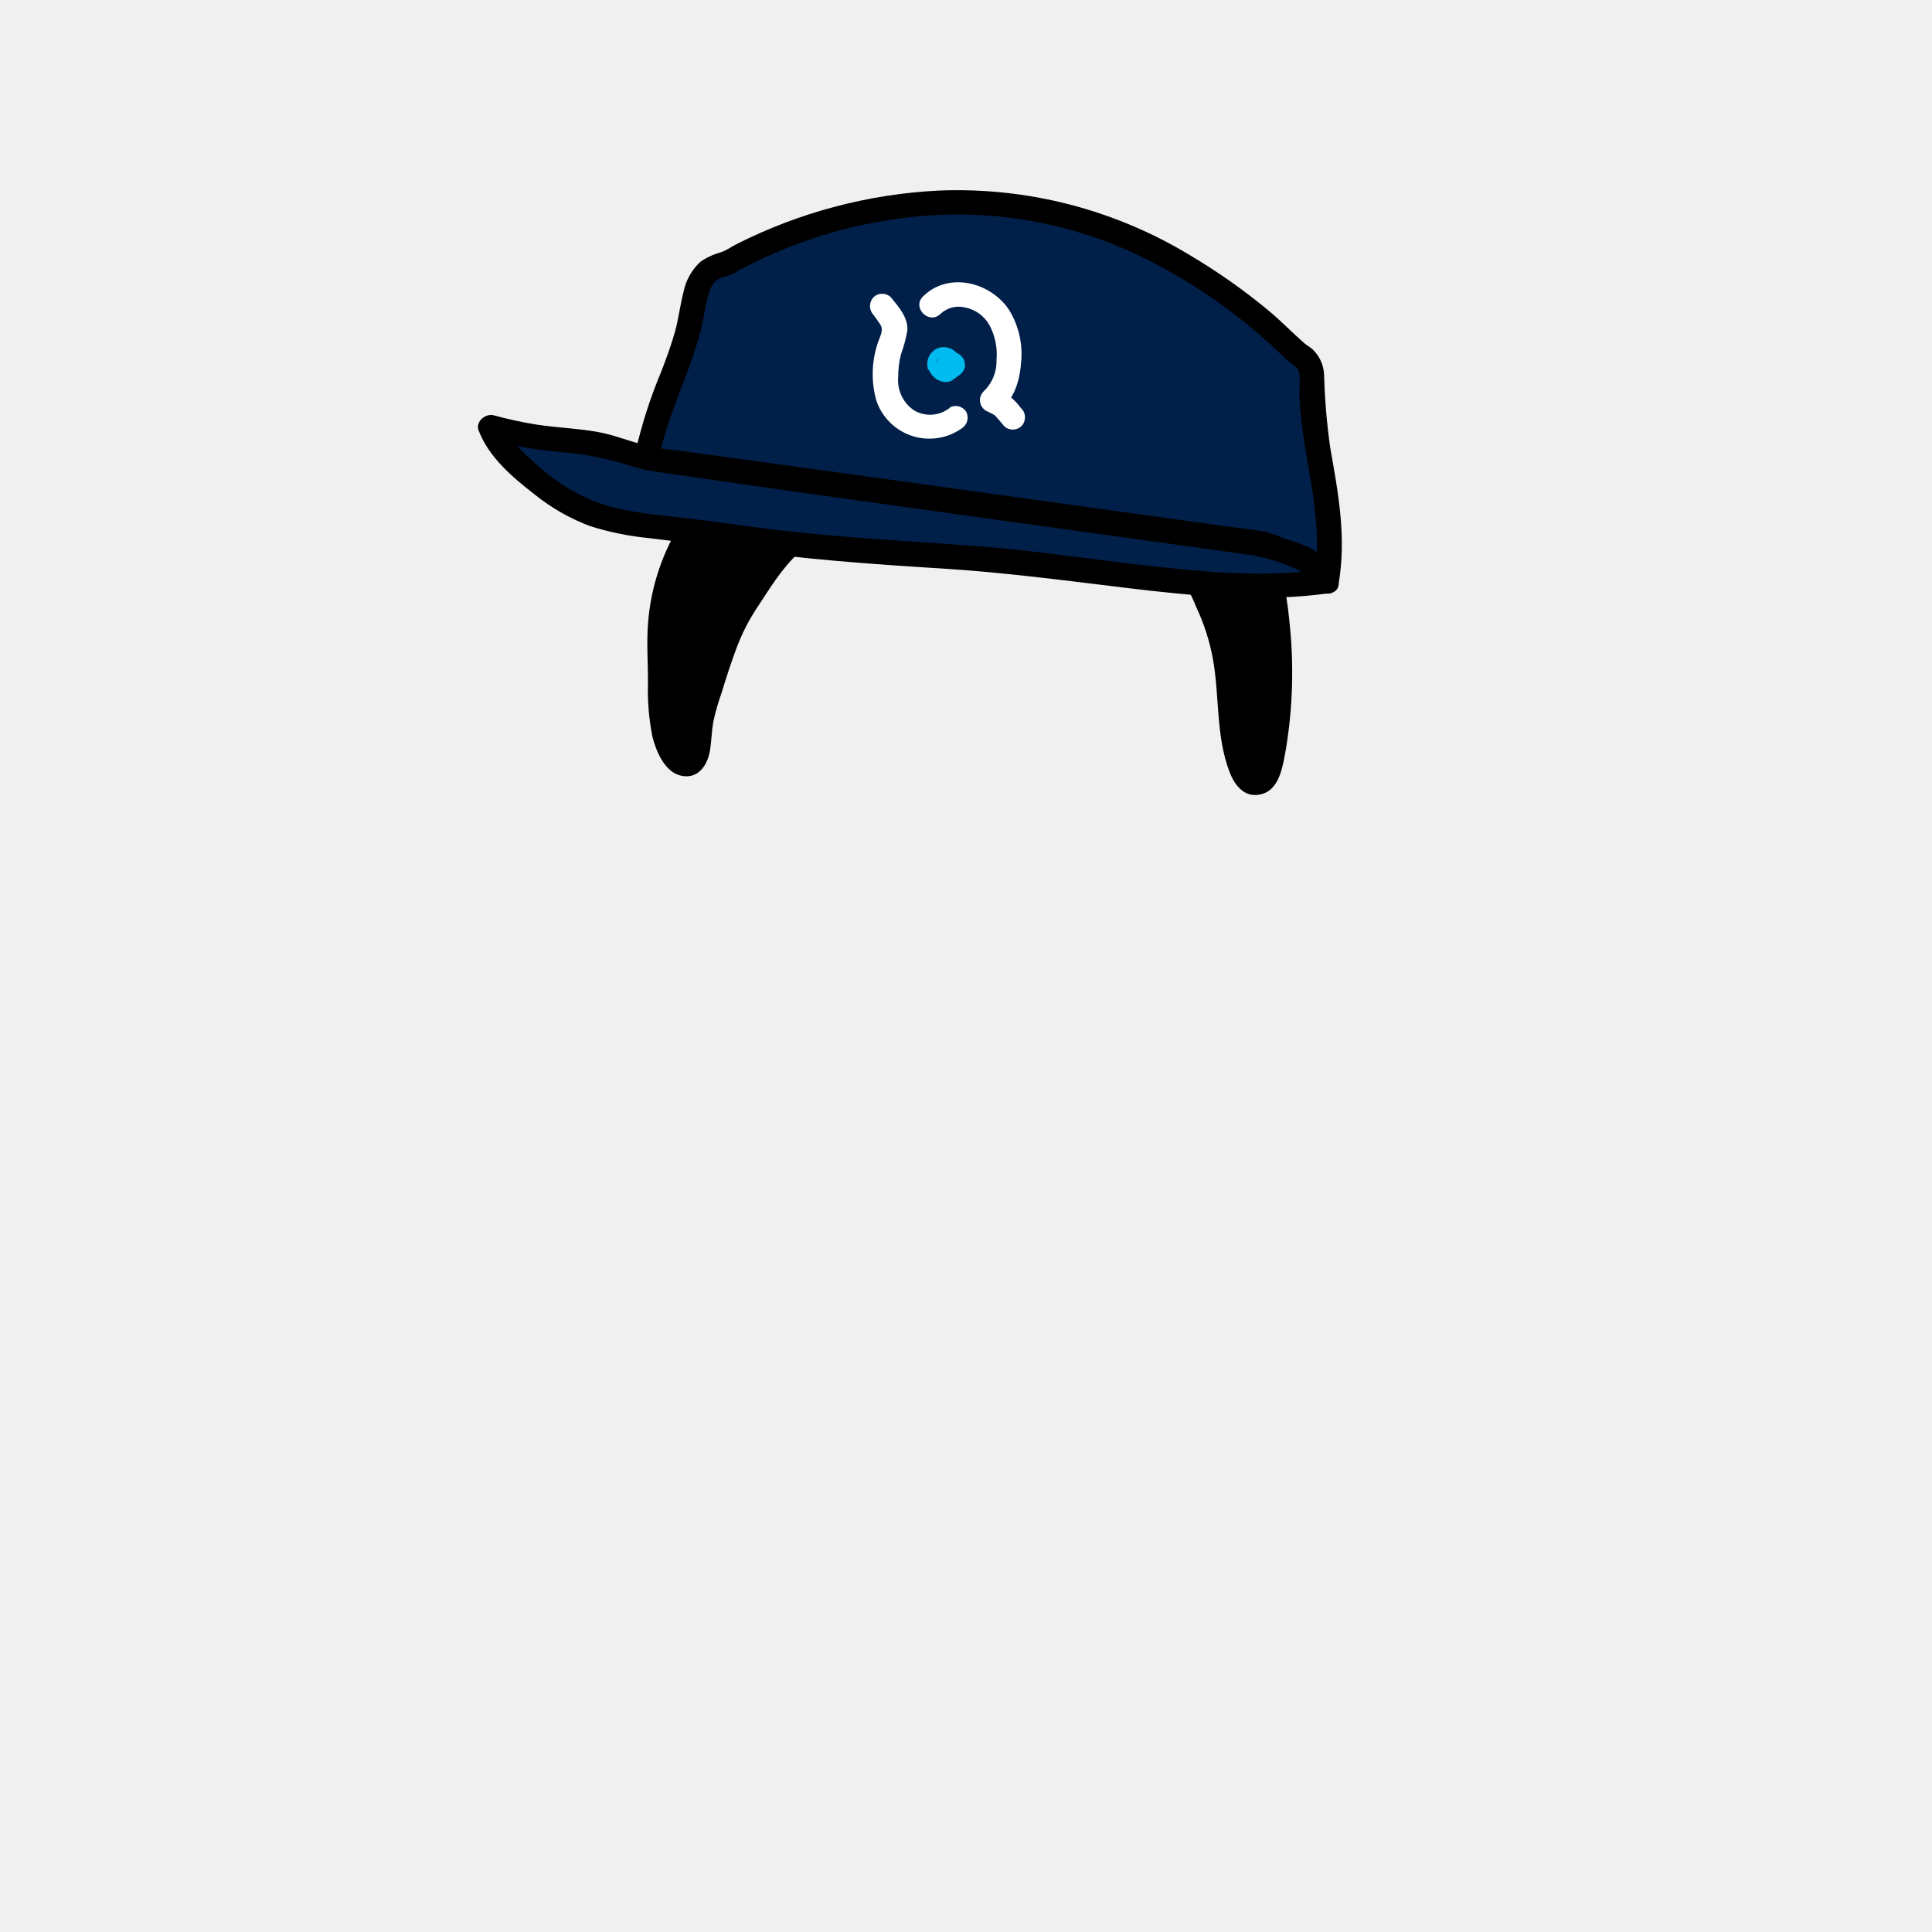
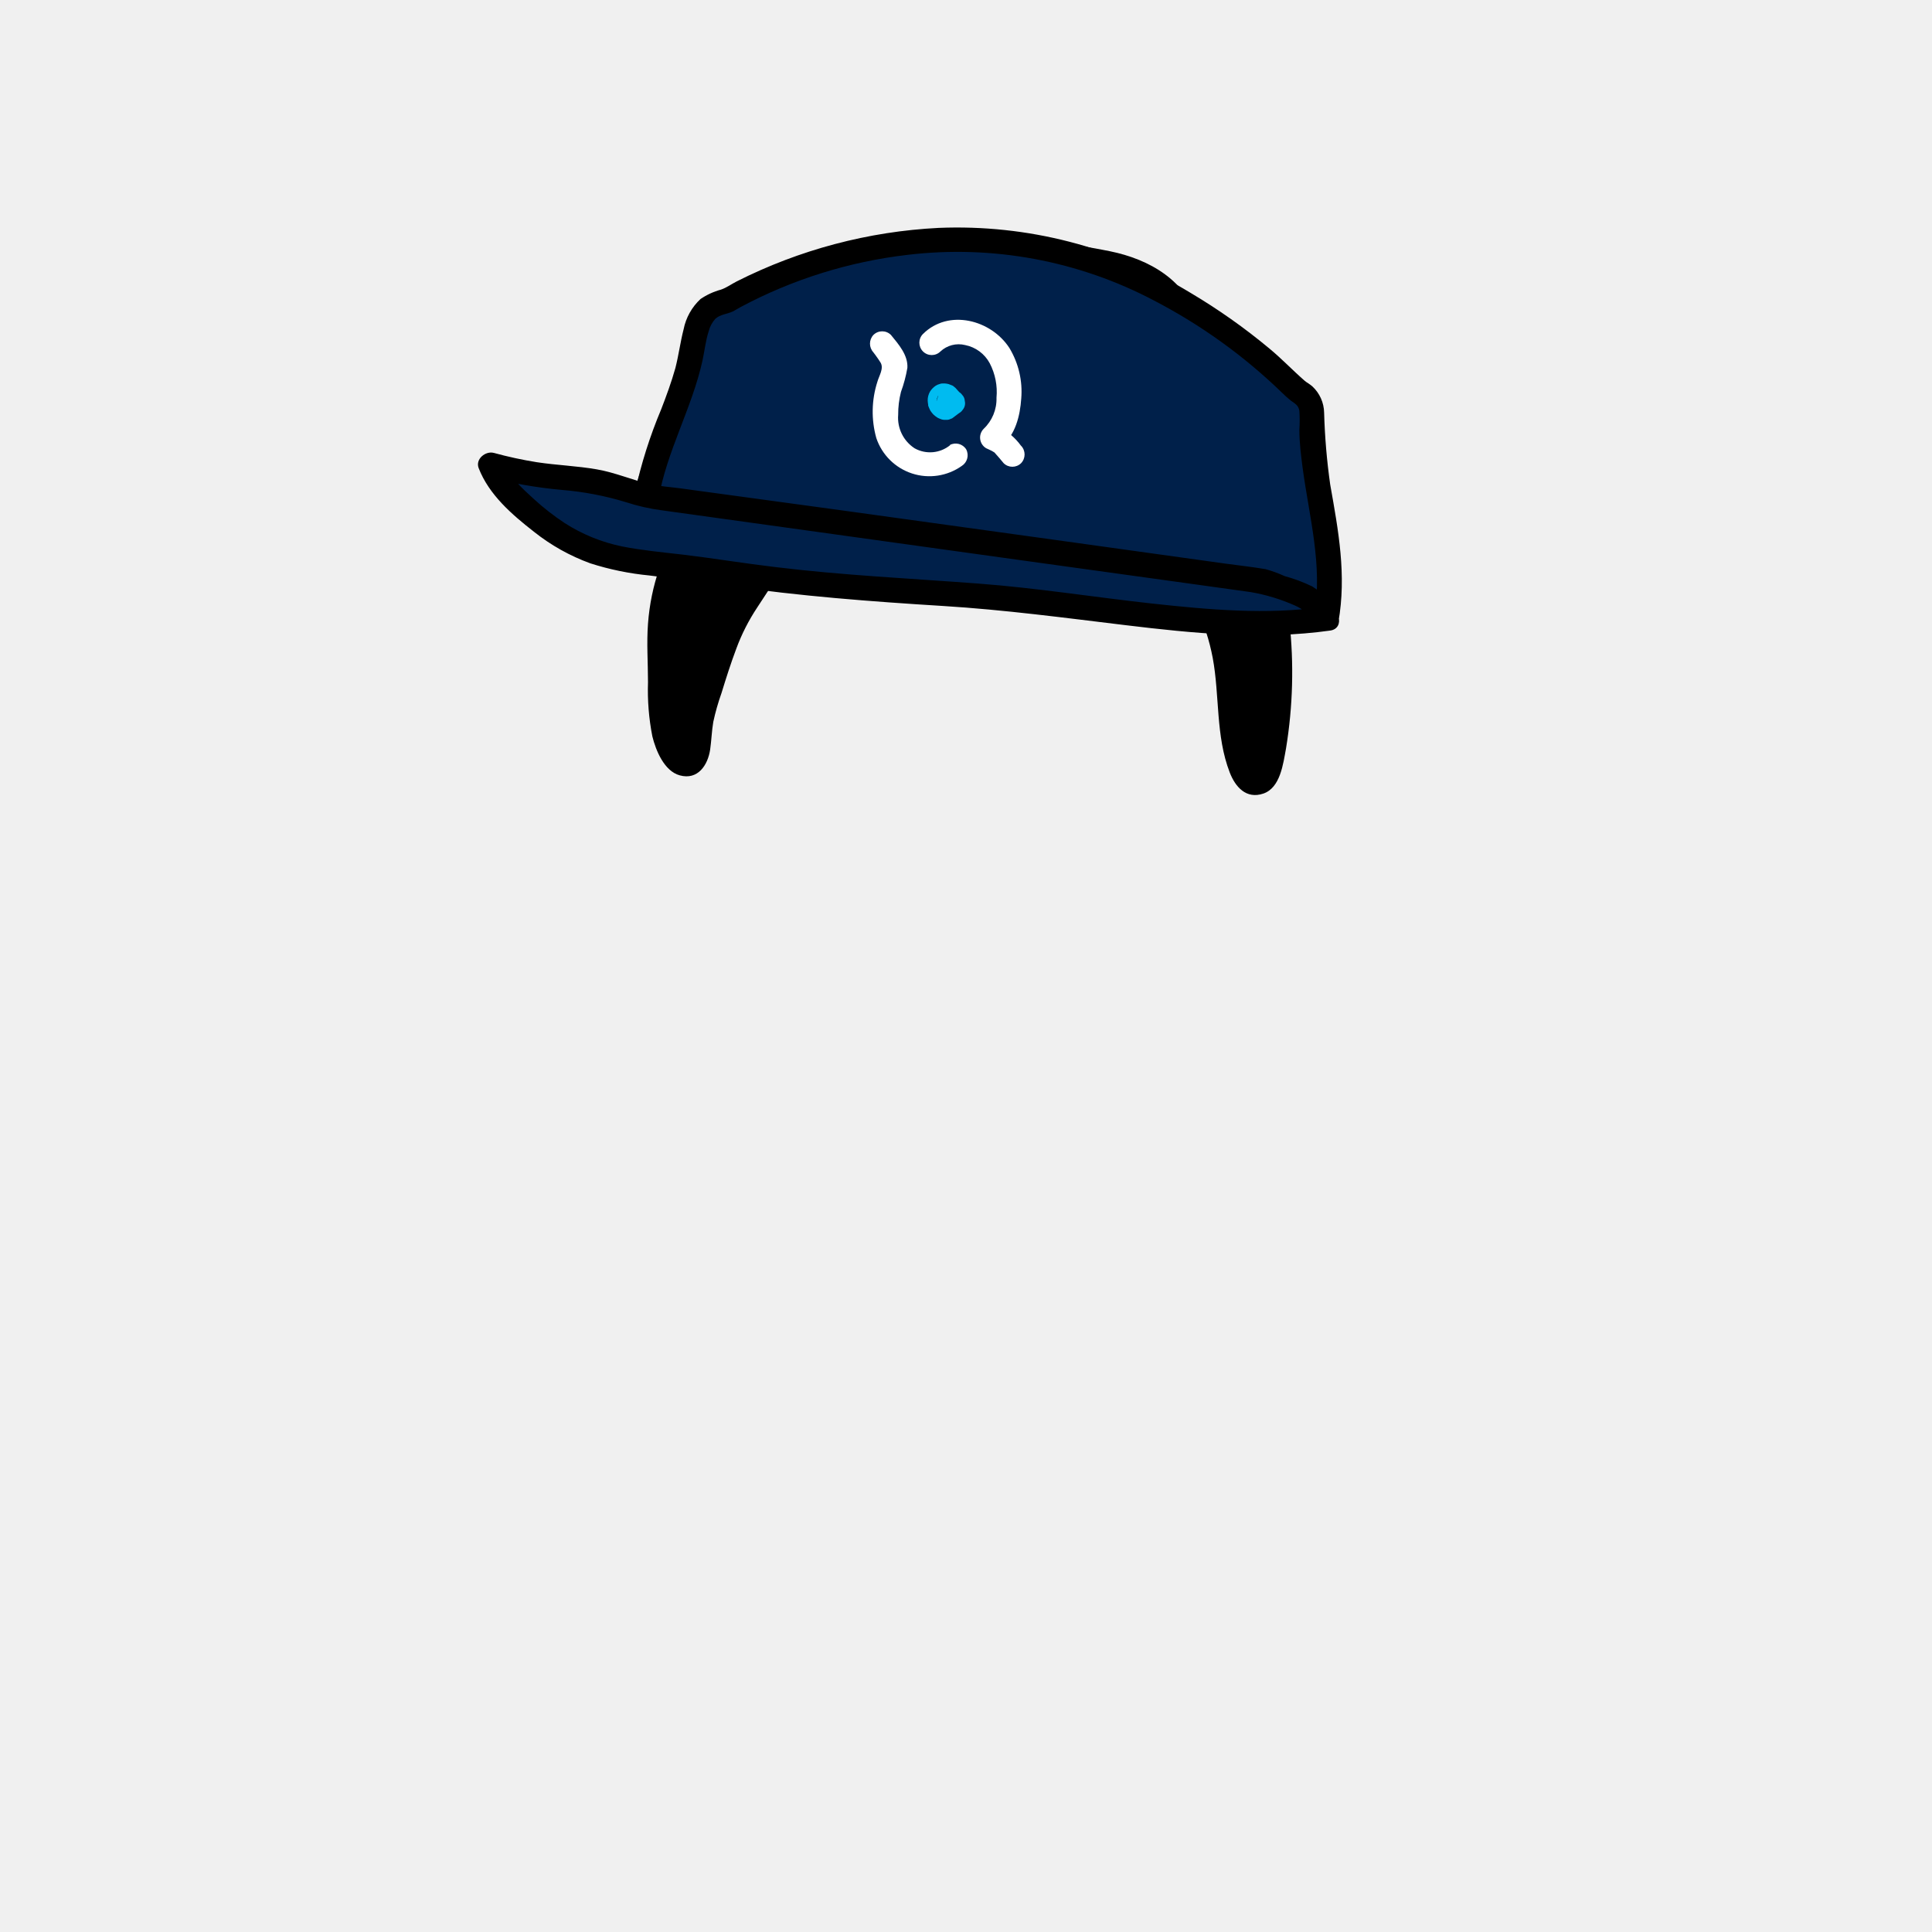
<svg xmlns="http://www.w3.org/2000/svg" viewBox="0 0 235 235">
  <g id="hair-5">
    <g class="c-hair">
      <path d="M155.39,76.23a49.07,49.07,0,0,0-2.16-10.74c-1-2.92-1.76-5.26-4-7.7a35.53,35.53,0,0,0-9.6-7.77h.09a9.13,9.13,0,0,0,2.52-14.35c-2.82-3-7.25-3.79-11.35-4.29-7.53-.91-15.37-1.5-22.53,1-3.33,1.17-6.65,3.24-7.9,6.55s-.24,6.7.72,9.95L103,49c-1.79,1-3.58,2-5.37,3a41.44,41.44,0,0,0-6,4,31.41,31.41,0,0,0-7.05,7.66c-3.49,5-5.54,11.22-4.26,17.18.91,4.24-.42,8.83,2.22,11.76a1.32,1.32,0,0,0,2.24-.57c.43-1.72.35-3.86.8-5.39,3.62-12.42,4.4-11.76,7-16s6.55-7,11.17-8.93,10.19-1.85,15.34-1.67a84.63,84.63,0,0,1,11,1,35.21,35.21,0,0,1,9.9,3.91c4.05,2.93,4.32,3.35,5.86,6.28,2.91,5.52,3.46,9.07,3.77,14.79a23.11,23.11,0,0,0,1.75,8.5,1.48,1.48,0,0,0,2.74-.17C155.9,88.47,155.78,82.23,155.39,76.23Z" />
    </g>
    <path id="stroke" d="M156.84,75.6a48.72,48.72,0,0,0-2.74-12.16,20,20,0,0,0-2.91-5.61,43.58,43.58,0,0,0-3.16-3.5,19.48,19.48,0,0,0-5.85-4.2,10.71,10.71,0,0,0,3.57-11c-1.38-5-5.93-7.59-10.74-8.57a71.21,71.21,0,0,0-16.48-1.39c-5.21.17-11.07,1.09-15.4,4.23a10.9,10.9,0,0,0-4.52,6.45c-.66,3.2.18,6.43,1.09,9.49a0,0,0,0,0,0,0,33.48,33.48,0,0,0-7.41,4.19c-7.38,5.42-12.78,13-13.47,22.33-.18,2.38,0,4.74,0,7.12a29.09,29.09,0,0,0,.53,6.59c.42,1.71,1.44,4.22,3.33,4.74,2.2.61,3.42-1.24,3.7-3.14.16-1.11.19-2.25.38-3.36a28.55,28.55,0,0,1,1-3.51c.56-1.82,1.13-3.62,1.8-5.4a24.15,24.15,0,0,1,2.54-5c1.57-2.37,3-4.8,5.12-6.72a23.54,23.54,0,0,1,12.42-5.6,70.24,70.24,0,0,1,13.13,0,38.85,38.85,0,0,1,11.59,2.18c3.12,1.17,6.58,2.87,8.68,5.56a22.36,22.36,0,0,1,2.47,4.53,25.78,25.78,0,0,1,2,6.17c.86,4.63.34,9.47,2.07,13.94.68,1.76,2,3.27,4.08,2.57s2.42-3.63,2.77-5.52A57.07,57.07,0,0,0,156.84,75.6ZM152.7,93.69l0,.07C152.73,93.68,152.65,93.63,152.7,93.69Zm1.4-9.08a36.65,36.65,0,0,1-.95,7.38,6,6,0,0,1-.45,1.69c-.55-.58-.79-2.18-1-3-.94-4.12-.59-8.42-1.53-12.55a29.35,29.35,0,0,0-4.48-10.32,19.11,19.11,0,0,0-7.27-5.62A35.46,35.46,0,0,0,127.55,59c-3.55-.41-7.14-.57-10.72-.65-4.7-.11-9.49.09-13.88,1.95a25.52,25.52,0,0,0-9.66,6.66,53.59,53.59,0,0,0-4,5.77,26.39,26.39,0,0,0-2.44,4.94A44.41,44.41,0,0,0,83.7,88.75a17.61,17.61,0,0,1-.23,2.51,3.4,3.4,0,0,1-.3-.39,5.7,5.7,0,0,1-.67-1.41,20.46,20.46,0,0,1-.62-6.09c0-4.33-.35-8.53.9-12.75A27.39,27.39,0,0,1,89.25,60a32.94,32.94,0,0,1,11.06-7.76,27.17,27.17,0,0,1,11.6-1.81c2.14.07,4.27.26,6.4.42,1.93.15,1.92-2.85,0-3-4.42-.35-8.86-.75-13.27,0a23.49,23.49,0,0,0-2.49.54,19.31,19.31,0,0,1-1.16-6.89,7.49,7.49,0,0,1,2.84-5.21c3.29-2.76,8.1-3.71,12.27-4a71.79,71.79,0,0,1,14.35.64c3.77.47,8.35,1.15,10.78,4.43a7.76,7.76,0,0,1-2.71,11.42,1.76,1.76,0,0,0-.34.25,26.59,26.59,0,0,0-4.87-.46,1.5,1.5,0,0,0,0,3,16.5,16.5,0,0,1,9.82,2.81A21.4,21.4,0,0,1,146.42,57a25.18,25.18,0,0,1,3,3.46c2.08,3.18,3.08,7.25,3.8,10.94A58,58,0,0,1,154.1,84.61Z" />
-     <g class="accessory-1">
-       <path d="M77.29,57.08c6.06-3.55,12.78-4.58,19.26-4.34s12.81,1.69,19.17,2.87c11.68,2.16,23.68,3.48,34.46,8.91,3.39,1.71,8.49,3.14,10.66,6.75,1.6-9.17-1.87-14.93-1.8-24.17a5.17,5.17,0,0,0-.21-1.86c-.3-.79-.84-3.85-1.48-4.25a263.4,263.4,0,0,0-25.44-14.15,30.6,30.6,0,0,0-6.62-1.6,40.71,40.71,0,0,0-6.54-.64c-17.56,1.59-18.87,2.56-30.91,8.11a7.49,7.49,0,0,0-2.42,1.12c-1.07,1.05-1.43,2.83-1.7,4.45-1.06,6.19-5.84,12.25-6.89,18.43" fill="#00204a" />
-       <path d="M160.84,71.27c-13.27,1.92-30.57-2.07-43.95-2.88-9.85-.59-19.71-1.24-29.46-2.73-12-1.84-16.56-.55-25.29-9a11.12,11.12,0,0,1-3-4.15c9,2.46,10.17.59,19,3.8l23.49-14L161.2,68.39Z" fill="#00204a" />
-       <path d="M124.19,49.65a7.27,7.27,0,0,0-2.72-2.29l.31,2.36c1.73-1.36,2.3-3.72,2.44-5.81a10.27,10.27,0,0,0-1.44-6.15c-2.22-3.43-7.39-4.79-10.51-1.7-1.38,1.36.74,3.48,2.12,2.12a3.25,3.25,0,0,1,3-.78,4.35,4.35,0,0,1,3,2.22,7.58,7.58,0,0,1,.82,4.19,5,5,0,0,1-1.56,3.79A1.5,1.5,0,0,0,120,50c.24.11.49.22.72.35l.3.18c-.16-.1-.15-.14,0,0,.39.42.74.85,1.11,1.29a1.51,1.51,0,0,0,2.12,0,1.53,1.53,0,0,0,0-2.12Z" fill="#fff" />
-       <path d="M115.58,49.57a3.86,3.86,0,0,1-4.33.39,4.42,4.42,0,0,1-2-4.07,11,11,0,0,1,.34-2.79,16.67,16.67,0,0,0,.78-2.93c.09-1.54-1.06-2.85-2-4a1.51,1.51,0,0,0-2.13,0,1.55,1.55,0,0,0,0,2.12s.16.2,0,0,.2.27.23.31c.22.3.43.61.63.92.44.71-.17,1.6-.38,2.35a11.9,11.9,0,0,0-.13,6.84,6.81,6.81,0,0,0,10.4,3.39,1.54,1.54,0,0,0,.54-2,1.51,1.51,0,0,0-2-.54Z" fill="#fff" />
-       <path d="M115.14,43.07l-.82.62.76-.21h0l.39.06-.19-.06.36.16a.76.76,0,0,1-.19-.12l.3.23a.91.91,0,0,1-.17-.17l.23.3a1.13,1.13,0,0,1-.12-.21l.15.36a1.09,1.09,0,0,1-.07-.24l0,.4a1.33,1.33,0,0,1,0-.2l0,.4a.94.94,0,0,1,0-.16l-.15.36.07-.12-.23.3a.47.47,0,0,1,.1-.1l-.31.24a.33.33,0,0,1,.1-.06L115,45l.11,0-.4.05h.15l-.4-.06.16.05-.36-.15a.52.52,0,0,1,.18.1l-.3-.23a.67.67,0,0,1,.15.14l-.24-.3a.67.67,0,0,1,.09.14l-.16-.36a.56.56,0,0,1,0,.12l-.06-.4a.17.17,0,0,1,0,.1l.06-.4,0,.09.15-.36a.22.22,0,0,1,0,.08l.24-.3,0,0a1.14,1.14,0,0,0-.31.48,1.17,1.17,0,0,0-.13.58A1.15,1.15,0,0,0,114,45a1,1,0,0,0,.31.48l.3.24a1.57,1.57,0,0,0,.76.2l.4,0a1.44,1.44,0,0,0,.66-.39l0,0c.08-.1.18-.23.25-.34a.05.05,0,0,0,0,0h0a3.08,3.08,0,0,0,.16-.38,1.47,1.47,0,0,0,.08-.55c0-.13,0-.3-.06-.43s0,0,0,0a2.89,2.89,0,0,0-.18-.44s0,0,0-.08-.19-.25-.29-.37a2.17,2.17,0,0,0-.44-.36l-.17-.11a4,4,0,0,0-.44-.17,1.92,1.92,0,0,0-.48-.07h-.14c-.14,0-.3,0-.44.06a1.7,1.7,0,0,0-.52.22,2.41,2.41,0,0,0-.67.68,2.09,2.09,0,0,0-.3,1.14,3.86,3.86,0,0,0,.06.49l0,.11A2.33,2.33,0,0,0,113,45a1.82,1.82,0,0,0,.13.28l.06.1a3.57,3.57,0,0,0,.3.38.3.3,0,0,0,.08.08,2.88,2.88,0,0,0,.39.3.41.41,0,0,0,.11.07,3.85,3.85,0,0,0,.47.19,3,3,0,0,0,.32.06l.21,0a1.14,1.14,0,0,0,.58-.12.66.66,0,0,0,.19-.09l.09-.07.72-.53a1.31,1.31,0,0,0,.42-.39,1.26,1.26,0,0,0,.27-.51,1.22,1.22,0,0,0,0-.6,1.16,1.16,0,0,0-.18-.56l-.24-.3a1.44,1.44,0,0,0-.66-.39l-.4-.05a1.57,1.57,0,0,0-.76.2Z" fill="#00bbf0" />
-       <path d="M80.09,56.16c1-5.84,4.07-11.06,5.35-16.84.26-1.18.38-2.4.75-3.56A3.61,3.61,0,0,1,87,34.22c.6-.56,1.42-.56,2.12-.9.33-.16.65-.38,1-.56a56.91,56.91,0,0,1,20.26-6.3,51.16,51.16,0,0,1,30,5.55,66.19,66.19,0,0,1,15.51,11.16,12.21,12.21,0,0,0,1.11,1c.51.38.94.57,1.05,1.26a17.94,17.94,0,0,1,0,2.32c0,1.55.2,3.1.4,4.64.81,6,2.44,11.78,1.42,17.87l2.74-.36a8.82,8.82,0,0,0-3-3.12,19.24,19.24,0,0,0-3.37-1.26,15.12,15.12,0,0,0-2.3-.84c-1.6-.27-3.23-.45-4.85-.67l-20.83-2.89-26-3.61L82.83,54.84c-1.22-.16-2.5-.24-3.71-.51-2.2-.5-4.27-1.42-6.53-1.81-2.41-.42-4.87-.5-7.3-.87a49,49,0,0,1-5.22-1.13c-1-.27-2.27.74-1.85,1.85C59.47,55.62,62.28,58,65,60.12A24.37,24.37,0,0,0,71.8,64,35,35,0,0,0,79,65.46c3.19.41,6.39.76,9.57,1.23C97.2,68,106,68.62,114.7,69.16c7.43.46,14.77,1.44,22.15,2.33,8.25,1,16.63,1.82,24.9.66,1.91-.26,1.1-3.15-.79-2.89-6.9,1-14,.35-20.89-.4-7-.77-14.07-1.89-21.15-2.43-8.21-.62-16.43-1-24.62-2C90.56,64,86.83,63.39,83.08,63c-2.48-.3-5-.53-7.44-1.05a20.4,20.4,0,0,1-7-2.85,28.81,28.81,0,0,1-3.72-2.9c-1.44-1.31-3-2.72-3.76-4.58l-1.85,1.84A54.56,54.56,0,0,0,68.33,55a37.06,37.06,0,0,1,7.8,1.49,23.92,23.92,0,0,0,4.43,1L98.06,60l25.53,3.55,22.15,3.07,6.39.89a22.71,22.71,0,0,1,5.42,1.65,5.28,5.28,0,0,1,2.51,2.34c.62,1,2.52,1,2.74-.35,1-5.72,0-11.08-1-16.71a77.65,77.65,0,0,1-.74-8.74,4.48,4.48,0,0,0-1.44-3.24c-.39-.34-.65-.44-.93-.68-1.46-1.27-2.79-2.67-4.29-3.92a73.87,73.87,0,0,0-9.6-6.78,54.65,54.65,0,0,0-30.64-7.9,61.31,61.31,0,0,0-24.56,6.51c-.63.32-1.26.78-1.92,1a8,8,0,0,0-2.48,1.15,6.78,6.78,0,0,0-2.06,3.68c-.4,1.56-.6,3.16-1,4.71-.48,1.71-1.09,3.37-1.72,5a57.66,57.66,0,0,0-3.2,10.11c-.34,1.88,2.55,2.69,2.9.79Z" />
+     <g id="accessory-1">
+       <path d="M77.29,61.65c6.06-3.55,12.78-4.58,19.26-4.34s12.81,1.69,19.17,2.87c11.68,2.16,23.68,3.47,34.46,8.91,3.39,1.71,8.49,3.14,10.66,6.75,1.6-9.17-1.87-14.93-1.8-24.17a5.17,5.17,0,0,0-.21-1.86c-.3-.8-.84-3.85-1.48-4.25a263.4,263.4,0,0,0-25.44-14.15,30.6,30.6,0,0,0-6.62-1.6,39.6,39.6,0,0,0-6.54-.64c-17.56,1.59-18.87,2.56-30.91,8.1a7.73,7.73,0,0,0-2.42,1.13c-1.07,1.05-1.43,2.83-1.7,4.45C82.66,49,77.88,55.1,76.83,61.28" fill="#00204a" />
+       <path d="M160.84,75.84c-13.27,1.91-30.57-2.07-43.95-2.88-9.85-.59-19.71-1.24-29.46-2.73-12-1.84-16.56-.55-25.29-9a11.2,11.2,0,0,1-3-4.15c9,2.46,10.17.59,19,3.8l23.49-14L161.2,73Z" fill="#00204a" />
+       <path d="M124.19,54.22a7.27,7.27,0,0,0-2.72-2.29l.31,2.36c1.73-1.36,2.3-3.72,2.44-5.81a10.27,10.27,0,0,0-1.44-6.15c-2.22-3.43-7.39-4.8-10.51-1.71a1.5,1.5,0,0,0,2.12,2.13,3.25,3.25,0,0,1,3-.78,4.35,4.35,0,0,1,3,2.22,7.58,7.58,0,0,1,.82,4.19,5,5,0,0,1-1.56,3.78,1.51,1.51,0,0,0,.3,2.36c.24.11.49.22.72.34l.3.19c-.16-.1-.15-.14,0,0,.39.42.74.85,1.11,1.29a1.51,1.51,0,0,0,2.12,0,1.53,1.53,0,0,0,0-2.12Z" fill="#fff" />
+       <path d="M115.58,54.14a3.86,3.86,0,0,1-4.33.39,4.43,4.43,0,0,1-2-4.07,11,11,0,0,1,.34-2.79,16.67,16.67,0,0,0,.78-2.93c.09-1.54-1.06-2.85-2-4a1.51,1.51,0,0,0-2.13,0,1.55,1.55,0,0,0,0,2.12s.16.2,0,0,.2.27.23.31c.22.3.43.6.63.92.44.71-.17,1.6-.38,2.35a11.89,11.89,0,0,0-.13,6.84,6.81,6.81,0,0,0,10.4,3.39,1.54,1.54,0,0,0,.54-2,1.51,1.51,0,0,0-2-.54Z" fill="#fff" />
+       <path d="M115.14,47.64l-.82.62.76-.21h0l.39.06-.19-.06.36.15a.72.72,0,0,1-.19-.11l.3.23a.91.91,0,0,1-.17-.17l.23.3a1.13,1.13,0,0,1-.12-.21l.15.35a.88.88,0,0,1-.07-.23l0,.4a1.33,1.33,0,0,1,0-.2l0,.4a.75.75,0,0,1,0-.16l-.15.36a.63.63,0,0,1,.07-.12l-.23.3a.47.47,0,0,1,.1-.1l-.31.24a.21.21,0,0,1,.1-.06l-.36.15.11,0-.4.05h.15l-.4-.05a.43.43,0,0,1,.16.05l-.36-.16a.78.78,0,0,1,.18.11l-.3-.23a.67.67,0,0,1,.15.14l-.24-.3a.67.67,0,0,1,.09.14l-.16-.36a.56.56,0,0,1,0,.12l-.06-.4a.17.17,0,0,1,0,.1l.06-.4,0,.09.15-.36a.22.22,0,0,1,0,.08l.24-.3,0,0a1.14,1.14,0,0,0-.31.48,1.36,1.36,0,0,0,0,1.16,1.08,1.08,0,0,0,.31.48l.3.24a1.57,1.57,0,0,0,.76.2l.4-.05a1.44,1.44,0,0,0,.66-.39l0,0a2.85,2.85,0,0,0,.25-.33.05.05,0,0,0,0,0h0a3.08,3.08,0,0,0,.16-.38,1.47,1.47,0,0,0,.08-.55c0-.13,0-.3-.06-.43s0,0,0,0a2.89,2.89,0,0,0-.18-.44s0,0,0-.08-.19-.25-.29-.37A2.17,2.17,0,0,0,116,47a.62.62,0,0,0-.17-.11,4,4,0,0,0-.44-.17,2.53,2.53,0,0,0-.48-.08h-.14c-.14,0-.3,0-.44.06a1.7,1.7,0,0,0-.52.22,2.41,2.41,0,0,0-.67.68,2.09,2.09,0,0,0-.3,1.14,4.1,4.1,0,0,0,.06.49l0,.11a2.33,2.33,0,0,0,.11.28,2.39,2.39,0,0,0,.13.28l.06.1a3.57,3.57,0,0,0,.3.38.3.3,0,0,0,.08.08,2.88,2.88,0,0,0,.39.3.41.41,0,0,0,.11.07,3.85,3.85,0,0,0,.47.19,1.64,1.64,0,0,0,.32.05l.21,0a1.06,1.06,0,0,0,.58-.13.46.46,0,0,0,.19-.08l.09-.07.72-.54a1.18,1.18,0,0,0,.42-.38,1.26,1.26,0,0,0,.27-.51,1.22,1.22,0,0,0,0-.6,1.12,1.12,0,0,0-.18-.56l-.24-.3a1.44,1.44,0,0,0-.66-.39l-.4-.05a1.57,1.57,0,0,0-.76.2Z" fill="#00bbf0" />
+       <path d="M80.09,60.73c1-5.84,4.07-11.06,5.35-16.84.26-1.18.38-2.41.75-3.56A3.61,3.61,0,0,1,87,38.79c.6-.56,1.42-.57,2.12-.9.33-.16.65-.38,1-.56A57.13,57.13,0,0,1,110.38,31a51.24,51.24,0,0,1,30,5.56,66.19,66.19,0,0,1,15.51,11.16,13.77,13.77,0,0,0,1.11,1c.51.38.94.56,1.05,1.26a17.81,17.81,0,0,1,0,2.31c0,1.56.2,3.11.4,4.65.81,6,2.44,11.77,1.42,17.87l2.74-.36a8.66,8.66,0,0,0-3-3.12,19.24,19.24,0,0,0-3.37-1.26,15.12,15.12,0,0,0-2.3-.84c-1.6-.27-3.23-.45-4.85-.67l-20.83-2.9-26-3.6L82.83,59.41c-1.22-.17-2.5-.24-3.71-.51-2.2-.5-4.27-1.42-6.53-1.81-2.41-.42-4.87-.5-7.3-.87a49,49,0,0,1-5.22-1.13c-1-.27-2.27.74-1.85,1.84,1.25,3.25,4.06,5.67,6.74,7.76a24.37,24.37,0,0,0,6.84,3.83A34.29,34.29,0,0,0,79,70c3.19.42,6.39.77,9.57,1.24,8.67,1.27,17.42,1.93,26.17,2.47,7.43.46,14.77,1.44,22.15,2.33,8.25,1,16.63,1.82,24.9.66,1.91-.26,1.1-3.15-.79-2.89-6.9,1-14,.35-20.89-.4-7-.77-14.07-1.9-21.15-2.43-8.21-.62-16.43-1-24.62-2-3.74-.44-7.47-1.06-11.22-1.51-2.48-.29-5-.52-7.44-1a20.6,20.6,0,0,1-7-2.85,29.72,29.72,0,0,1-3.72-2.9c-1.44-1.31-3-2.72-3.76-4.58L59.27,58a54.56,54.56,0,0,0,9.06,1.59,37.06,37.06,0,0,1,7.8,1.49,23.92,23.92,0,0,0,4.43,1l17.5,2.43,25.53,3.55,22.15,3.07,6.39.89a22.71,22.71,0,0,1,5.42,1.65A5.28,5.28,0,0,1,160.06,76c.62,1,2.52,1,2.74-.35,1-5.72,0-11.08-1-16.71a77.65,77.65,0,0,1-.74-8.74A4.46,4.46,0,0,0,159.63,47c-.39-.34-.65-.44-.93-.68-1.46-1.27-2.79-2.68-4.29-3.92a73.87,73.87,0,0,0-9.6-6.78,54.65,54.65,0,0,0-30.64-7.9,61.31,61.31,0,0,0-24.56,6.51c-.63.32-1.26.78-1.92,1a8.24,8.24,0,0,0-2.48,1.14,6.84,6.84,0,0,0-2.06,3.69c-.4,1.56-.6,3.15-1,4.71-.48,1.71-1.09,3.37-1.72,5a57.66,57.66,0,0,0-3.2,10.11c-.34,1.88,2.55,2.69,2.9.79Z" />
    </g>
  </g>
</svg>
